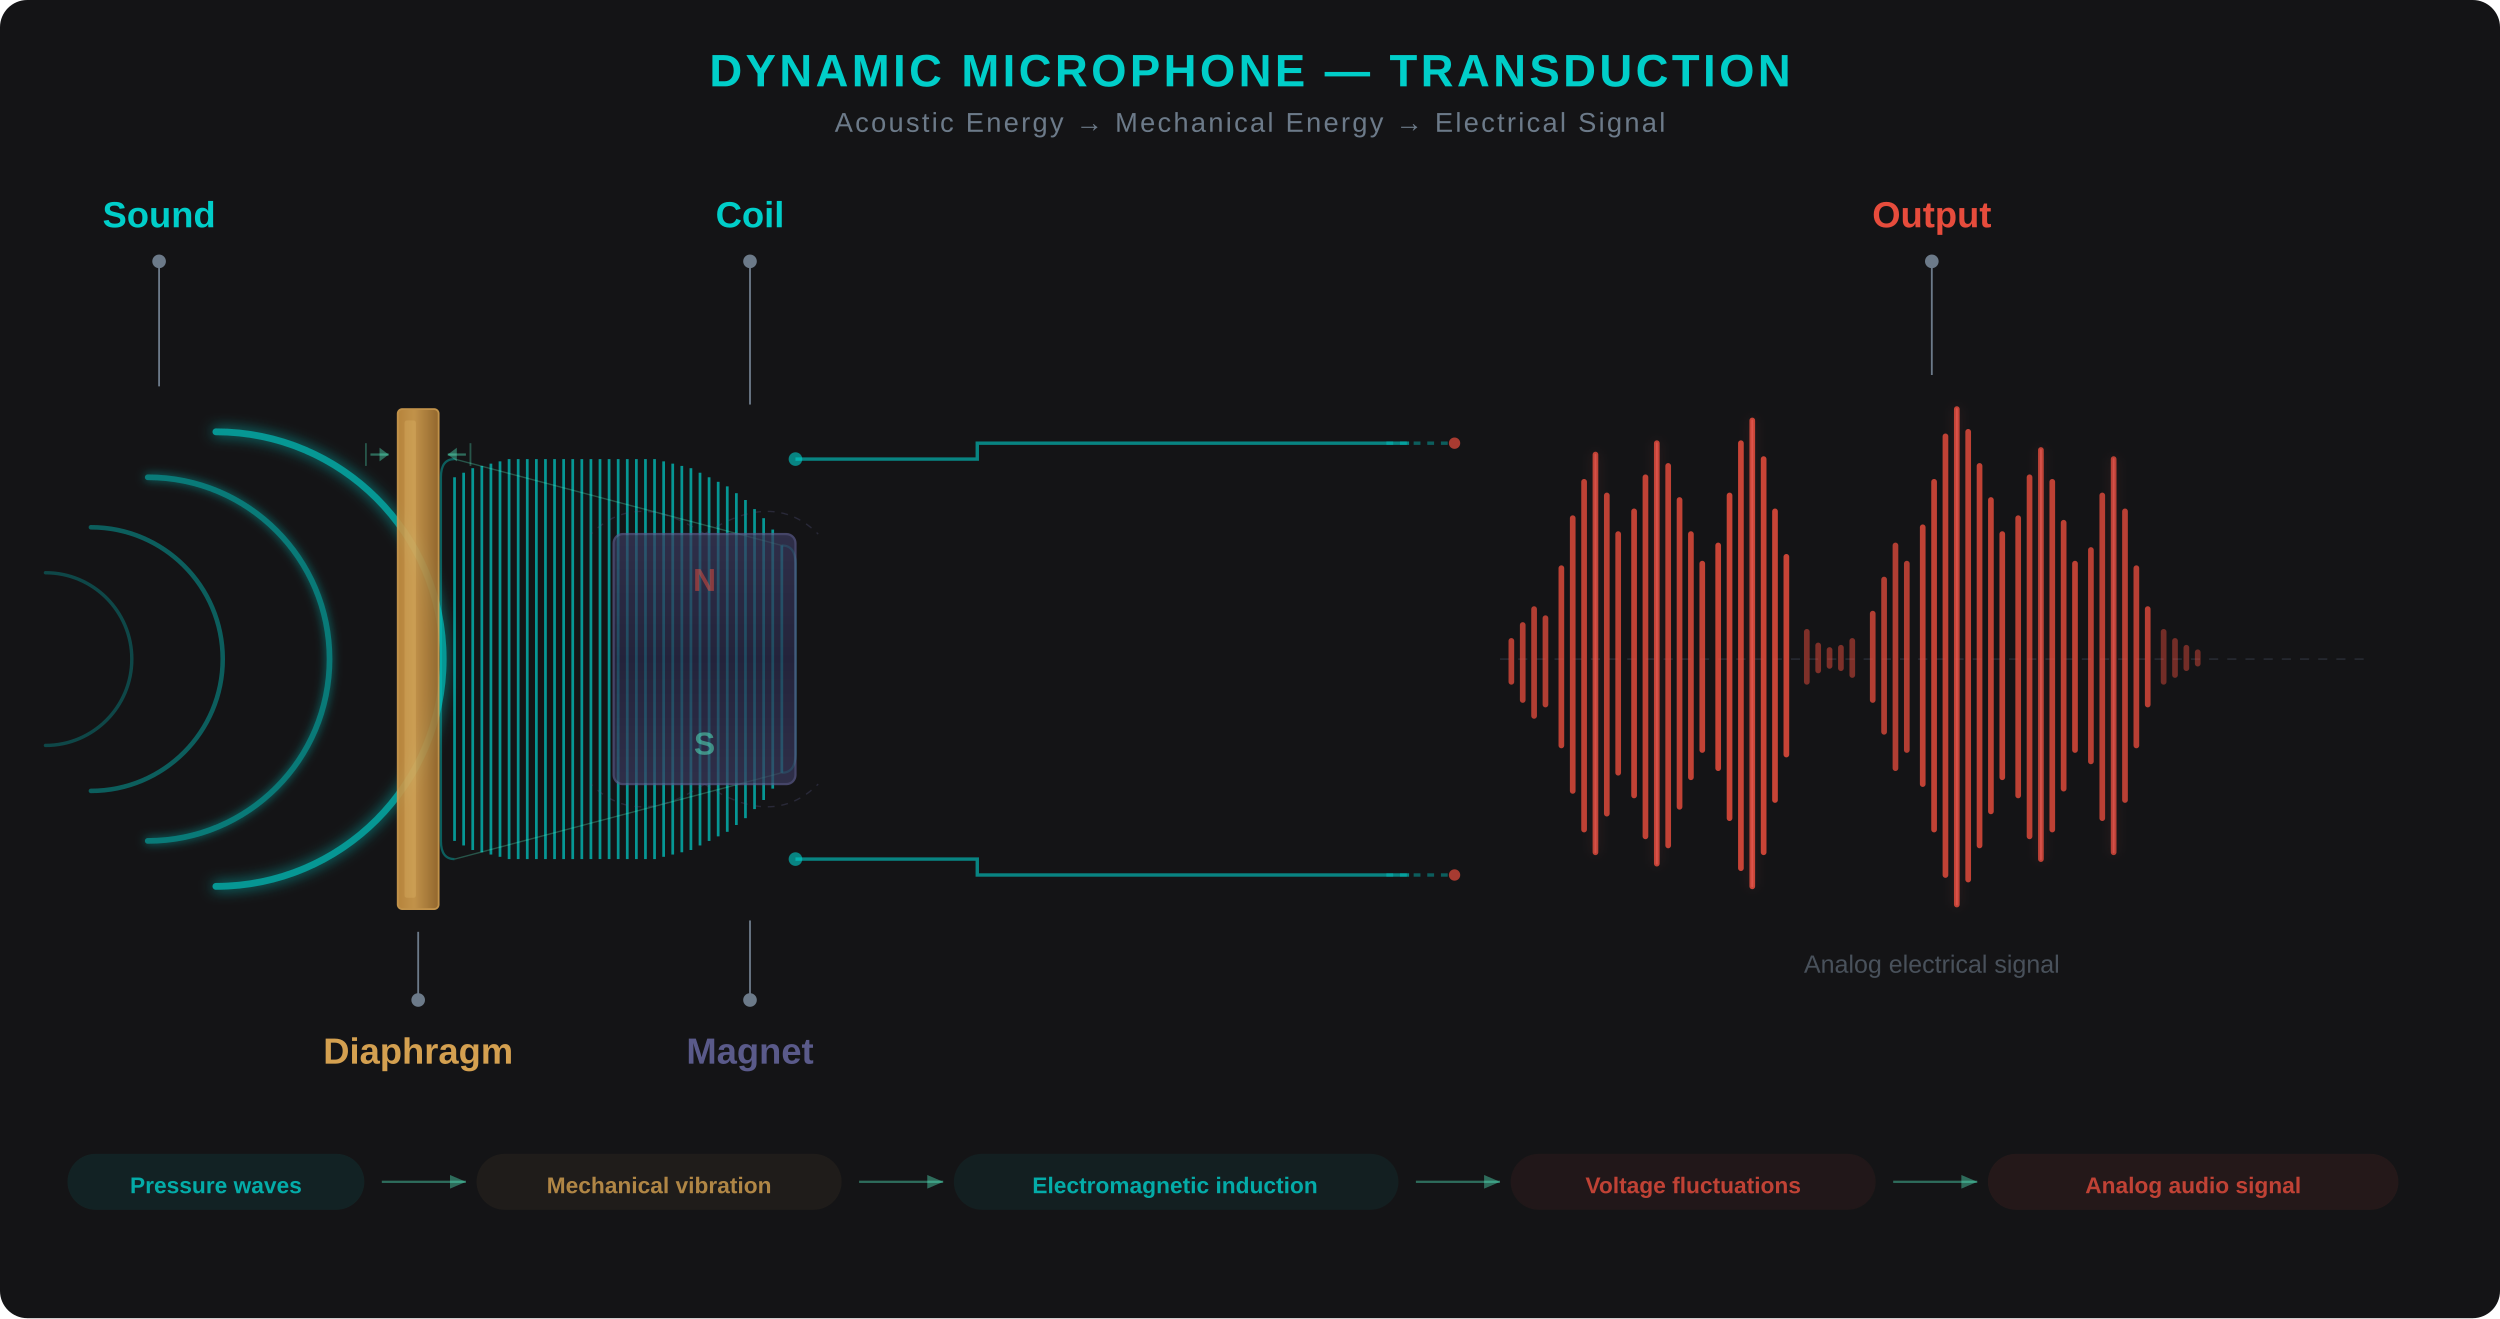
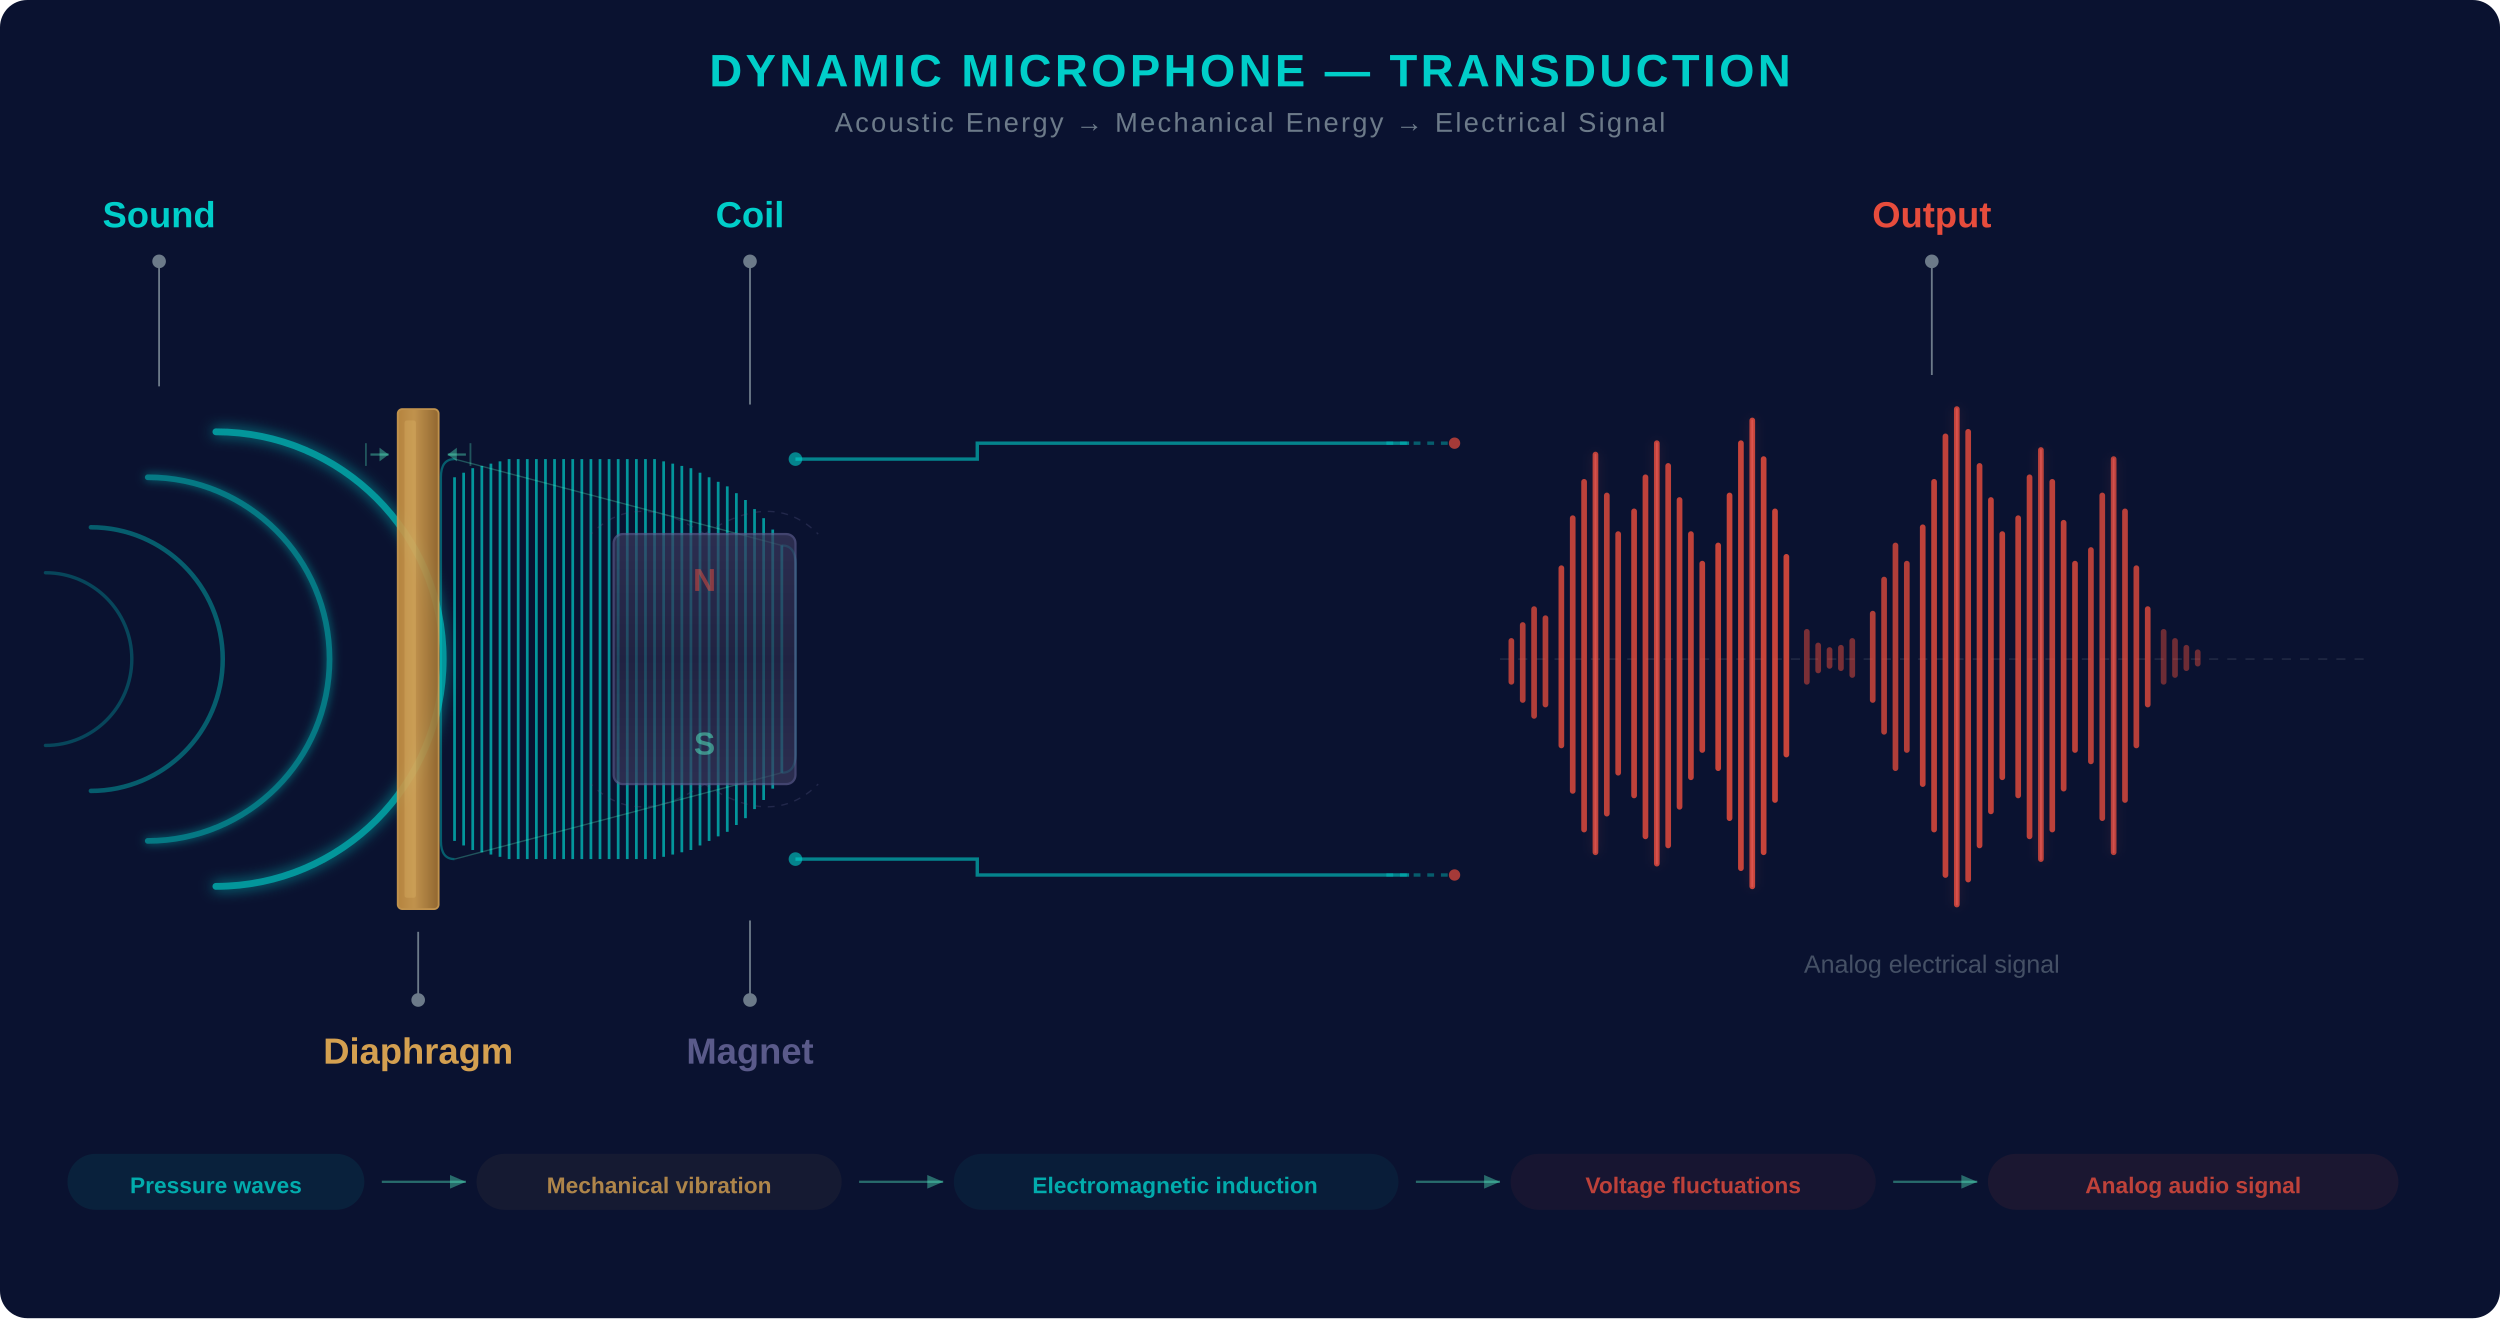
<svg xmlns="http://www.w3.org/2000/svg" viewBox="0 0 1100 580" width="1100" height="580">
  <defs>
    <linearGradient id="bgGrad" x1="0%" y1="0%" x2="0%" y2="100%">
-       <stop offset="0%" stop-color="#141416" />
-       <stop offset="100%" stop-color="#141416" />
+       <stop offset="0%" stop-color="#0a1230" />
+       <stop offset="100%" stop-color="#0a1230" />
    </linearGradient>
    <filter id="glow">
      <feGaussianBlur stdDeviation="3" result="coloredBlur" />
      <feMerge>
        <feMergeNode in="coloredBlur" />
        <feMergeNode in="SourceGraphic" />
      </feMerge>
    </filter>
    <filter id="glowSoft">
      <feGaussianBlur stdDeviation="2" result="coloredBlur" />
      <feMerge>
        <feMergeNode in="coloredBlur" />
        <feMergeNode in="SourceGraphic" />
      </feMerge>
    </filter>
    <filter id="glowRed">
      <feGaussianBlur stdDeviation="2.5" result="coloredBlur" />
      <feMerge>
        <feMergeNode in="coloredBlur" />
        <feMergeNode in="SourceGraphic" />
      </feMerge>
    </filter>
    <linearGradient id="diaphragmGrad" x1="0%" y1="0%" x2="100%" y2="0%">
      <stop offset="0%" stop-color="#c89040" />
      <stop offset="40%" stop-color="#d4a050" />
      <stop offset="100%" stop-color="#a07030" />
    </linearGradient>
    <linearGradient id="magnetGrad" x1="0%" y1="0%" x2="0%" y2="100%">
      <stop offset="0%" stop-color="#3a3a5e" />
      <stop offset="50%" stop-color="#2a2a4a" />
      <stop offset="100%" stop-color="#3a3a5e" />
    </linearGradient>
  </defs>
  <rect width="1100" height="580" fill="url(#bgGrad)" rx="12" />
  <text x="550" y="38" text-anchor="middle" fill="#00CEC9" font-family="Segoe UI, Arial, sans-serif" font-size="20" font-weight="bold" letter-spacing="1.5">DYNAMIC MICROPHONE — TRANSDUCTION</text>
  <text x="550" y="58" text-anchor="middle" fill="#6c7a89" font-family="Segoe UI, Arial, sans-serif" font-size="12" letter-spacing="1">Acoustic Energy → Mechanical Energy → Electrical Signal</text>
  <g transform="translate(95, 290)">
    <path d="M 0,-100 A 100,100 0 0,1 0,100" fill="none" stroke="#00CEC9" stroke-width="3" opacity="0.7" filter="url(#glow)" stroke-linecap="round" />
    <path d="M -30,-80 A 80,80 0 0,1 -30,80" fill="none" stroke="#00CEC9" stroke-width="2.5" opacity="0.55" filter="url(#glowSoft)" stroke-linecap="round" />
    <path d="M -55,-58 A 58,58 0 0,1 -55,58" fill="none" stroke="#00CEC9" stroke-width="2" opacity="0.4" stroke-linecap="round" />
    <path d="M -75,-38 A 38,38 0 0,1 -75,38" fill="none" stroke="#00CEC9" stroke-width="1.5" opacity="0.28" stroke-linecap="round" />
  </g>
  <line x1="70" y1="115" x2="70" y2="170" stroke="#6c7a89" stroke-width="0.8" />
  <circle cx="70" cy="115" r="3" fill="#6c7a89" />
  <text x="70" y="100" text-anchor="middle" fill="#00CEC9" font-family="Segoe UI, Arial, sans-serif" font-size="16" font-weight="bold">Sound</text>
  <g transform="translate(175, 290)">
    <rect x="0" y="-110" width="18" height="220" rx="2" fill="url(#diaphragmGrad)" stroke="#d4a050" stroke-width="0.8" opacity="0.9" />
    <rect x="3" y="-105" width="5" height="210" rx="1" fill="#e8c070" opacity="0.25" />
    <path d="M -12,-90 L -4,-90" stroke="#55efc4" stroke-width="1" opacity="0.4" marker-end="none" />
    <path d="M 30,-90 L 22,-90" stroke="#55efc4" stroke-width="1" opacity="0.4" />
    <line x1="-14" y1="-95" x2="-14" y2="-85" stroke="#55efc4" stroke-width="0.8" opacity="0.3" />
    <line x1="32" y1="-95" x2="32" y2="-85" stroke="#55efc4" stroke-width="0.8" opacity="0.3" />
    <polygon points="-4,-90 -8,-93 -8,-87" fill="#55efc4" opacity="0.4" />
    <polygon points="22,-90 26,-93 26,-87" fill="#55efc4" opacity="0.4" />
  </g>
  <line x1="184" y1="440" x2="184" y2="410" stroke="#6c7a89" stroke-width="0.8" />
  <circle cx="184" cy="440" r="3" fill="#6c7a89" />
  <text x="184" y="468" text-anchor="middle" fill="#d4a050" font-family="Segoe UI, Arial, sans-serif" font-size="16" font-weight="bold">Diaphragm</text>
  <g transform="translate(200, 290)">
    <g stroke="#00CEC9" stroke-width="1.2" opacity="0.7">
      <line x1="0" y1="-80" x2="0" y2="80" />
      <line x1="4" y1="-82" x2="4" y2="82" />
      <line x1="8" y1="-84" x2="8" y2="84" />
      <line x1="12" y1="-85" x2="12" y2="85" />
      <line x1="16" y1="-86" x2="16" y2="86" />
      <line x1="20" y1="-87" x2="20" y2="87" />
      <line x1="24" y1="-88" x2="24" y2="88" />
      <line x1="28" y1="-88" x2="28" y2="88" />
      <line x1="32" y1="-88" x2="32" y2="88" />
      <line x1="36" y1="-88" x2="36" y2="88" />
      <line x1="40" y1="-88" x2="40" y2="88" />
      <line x1="44" y1="-88" x2="44" y2="88" />
      <line x1="48" y1="-88" x2="48" y2="88" />
      <line x1="52" y1="-88" x2="52" y2="88" />
      <line x1="56" y1="-88" x2="56" y2="88" />
      <line x1="60" y1="-88" x2="60" y2="88" />
      <line x1="64" y1="-88" x2="64" y2="88" />
      <line x1="68" y1="-88" x2="68" y2="88" />
      <line x1="72" y1="-88" x2="72" y2="88" />
      <line x1="76" y1="-88" x2="76" y2="88" />
      <line x1="80" y1="-88" x2="80" y2="88" />
      <line x1="84" y1="-88" x2="84" y2="88" />
      <line x1="88" y1="-88" x2="88" y2="88" />
      <line x1="92" y1="-87" x2="92" y2="87" />
      <line x1="96" y1="-86" x2="96" y2="86" />
      <line x1="100" y1="-85" x2="100" y2="85" />
      <line x1="104" y1="-84" x2="104" y2="84" />
      <line x1="108" y1="-82" x2="108" y2="82" />
      <line x1="112" y1="-80" x2="112" y2="80" />
      <line x1="116" y1="-78" x2="116" y2="78" />
      <line x1="120" y1="-76" x2="120" y2="76" />
      <line x1="124" y1="-73" x2="124" y2="73" />
      <line x1="128" y1="-70" x2="128" y2="70" />
      <line x1="132" y1="-66" x2="132" y2="66" />
      <line x1="136" y1="-62" x2="136" y2="62" />
      <line x1="140" y1="-57" x2="140" y2="57" />
      <line x1="144" y1="-50" x2="144" y2="50" />
    </g>
    <path d="M 0,-88 Q -6,-88 -6,-80 L -6,80 Q -6,88 0,88" fill="none" stroke="#00CEC9" stroke-width="1" opacity="0.4" />
    <path d="M 144,-50 Q 150,-50 150,-42 L 150,42 Q 150,50 144,50" fill="none" stroke="#00CEC9" stroke-width="1" opacity="0.4" />
    <line x1="0" y1="-88" x2="144" y2="-50" stroke="#55efc4" stroke-width="0.6" opacity="0.3" />
    <line x1="0" y1="88" x2="144" y2="50" stroke="#55efc4" stroke-width="0.6" opacity="0.3" />
  </g>
  <line x1="330" y1="115" x2="330" y2="178" stroke="#6c7a89" stroke-width="0.8" />
  <circle cx="330" cy="115" r="3" fill="#6c7a89" />
  <text x="330" y="100" text-anchor="middle" fill="#00CEC9" font-family="Segoe UI, Arial, sans-serif" font-size="16" font-weight="bold">Coil</text>
  <g transform="translate(260, 290)">
    <rect x="10" y="-55" width="80" height="110" rx="4" fill="url(#magnetGrad)" stroke="#5a5a8a" stroke-width="1" opacity="0.7" />
    <text x="50" y="-30" text-anchor="middle" fill="#E74C3C" font-family="Segoe UI, Arial, sans-serif" font-size="14" font-weight="bold" opacity="0.5">N</text>
    <text x="50" y="42" text-anchor="middle" fill="#55efc4" font-family="Segoe UI, Arial, sans-serif" font-size="14" font-weight="bold" opacity="0.5">S</text>
    <path d="M 50,-55 Q 80,-75 100,-55" fill="none" stroke="#5a5a8a" stroke-width="0.6" opacity="0.3" stroke-dasharray="3,3" />
    <path d="M 50,-55 Q 20,-75 0,-55" fill="none" stroke="#5a5a8a" stroke-width="0.6" opacity="0.3" stroke-dasharray="3,3" />
    <path d="M 50,55 Q 80,75 100,55" fill="none" stroke="#5a5a8a" stroke-width="0.6" opacity="0.3" stroke-dasharray="3,3" />
    <path d="M 50,55 Q 20,75 0,55" fill="none" stroke="#5a5a8a" stroke-width="0.6" opacity="0.3" stroke-dasharray="3,3" />
  </g>
  <line x1="330" y1="440" x2="330" y2="405" stroke="#6c7a89" stroke-width="0.8" />
  <circle cx="330" cy="440" r="3" fill="#6c7a89" />
  <text x="330" y="468" text-anchor="middle" fill="#5a5a8a" font-family="Segoe UI, Arial, sans-serif" font-size="16" font-weight="bold">Magnet</text>
  <g>
    <path d="M 350,202 L 430,202 L 430,195 L 620,195" fill="none" stroke="#00CEC9" stroke-width="1.5" opacity="0.6" />
    <path d="M 350,378 L 430,378 L 430,385 L 620,385" fill="none" stroke="#00CEC9" stroke-width="1.5" opacity="0.6" />
    <circle cx="350" cy="202" r="3" fill="#00CEC9" opacity="0.6" />
    <circle cx="350" cy="378" r="3" fill="#00CEC9" opacity="0.6" />
    <line x1="610" y1="195" x2="640" y2="195" stroke="#00CEC9" stroke-width="1.5" opacity="0.4" stroke-dasharray="3,3" />
    <line x1="610" y1="385" x2="640" y2="385" stroke="#00CEC9" stroke-width="1.5" opacity="0.4" stroke-dasharray="3,3" />
    <circle cx="640" cy="195" r="2.5" fill="#E74C3C" opacity="0.7" />
    <circle cx="640" cy="385" r="2.5" fill="#E74C3C" opacity="0.7" />
  </g>
  <g transform="translate(660, 290)">
    <line x1="0" y1="0" x2="380" y2="0" stroke="#4a5568" stroke-width="0.6" stroke-dasharray="4,4" opacity="0.4" />
    <g stroke="#E74C3C" stroke-width="2.5" opacity="0.75" stroke-linecap="round">
      <line x1="5" y1="-8" x2="5" y2="10" />
      <line x1="10" y1="-15" x2="10" y2="18" />
      <line x1="15" y1="-22" x2="15" y2="25" />
      <line x1="20" y1="-18" x2="20" y2="20" />
    </g>
    <g stroke="#E74C3C" stroke-width="2.5" opacity="0.8" stroke-linecap="round">
      <line x1="27" y1="-40" x2="27" y2="38" />
      <line x1="32" y1="-62" x2="32" y2="58" />
      <line x1="37" y1="-78" x2="37" y2="75" />
      <line x1="42" y1="-90" x2="42" y2="85" />
      <line x1="47" y1="-72" x2="47" y2="68" />
      <line x1="52" y1="-55" x2="52" y2="50" />
    </g>
    <g stroke="#E74C3C" stroke-width="2.5" opacity="0.82" stroke-linecap="round">
      <line x1="59" y1="-65" x2="59" y2="60" />
      <line x1="64" y1="-80" x2="64" y2="78" />
      <line x1="69" y1="-95" x2="69" y2="90" />
      <line x1="74" y1="-85" x2="74" y2="82" />
      <line x1="79" y1="-70" x2="79" y2="65" />
      <line x1="84" y1="-55" x2="84" y2="52" />
      <line x1="89" y1="-42" x2="89" y2="40" />
    </g>
    <g stroke="#E74C3C" stroke-width="2.5" opacity="0.85" stroke-linecap="round">
      <line x1="96" y1="-50" x2="96" y2="48" />
      <line x1="101" y1="-72" x2="101" y2="70" />
      <line x1="106" y1="-95" x2="106" y2="92" />
      <line x1="111" y1="-105" x2="111" y2="100" />
      <line x1="116" y1="-88" x2="116" y2="85" />
      <line x1="121" y1="-65" x2="121" y2="62" />
      <line x1="126" y1="-45" x2="126" y2="42" />
    </g>
    <g stroke="#E74C3C" stroke-width="2.5" opacity="0.5" stroke-linecap="round">
      <line x1="135" y1="-12" x2="135" y2="10" />
      <line x1="140" y1="-6" x2="140" y2="5" />
      <line x1="145" y1="-4" x2="145" y2="3" />
      <line x1="150" y1="-5" x2="150" y2="4" />
      <line x1="155" y1="-8" x2="155" y2="7" />
    </g>
    <g stroke="#E74C3C" stroke-width="2.5" opacity="0.75" stroke-linecap="round">
      <line x1="164" y1="-20" x2="164" y2="18" />
      <line x1="169" y1="-35" x2="169" y2="32" />
      <line x1="174" y1="-50" x2="174" y2="48" />
      <line x1="179" y1="-42" x2="179" y2="40" />
    </g>
    <g stroke="#E74C3C" stroke-width="2.5" opacity="0.82" stroke-linecap="round">
      <line x1="186" y1="-58" x2="186" y2="55" />
      <line x1="191" y1="-78" x2="191" y2="75" />
      <line x1="196" y1="-98" x2="196" y2="95" />
      <line x1="201" y1="-110" x2="201" y2="108" />
      <line x1="206" y1="-100" x2="206" y2="97" />
      <line x1="211" y1="-85" x2="211" y2="82" />
      <line x1="216" y1="-70" x2="216" y2="67" />
      <line x1="221" y1="-55" x2="221" y2="52" />
    </g>
    <g stroke="#E74C3C" stroke-width="2.5" opacity="0.8" stroke-linecap="round">
      <line x1="228" y1="-62" x2="228" y2="60" />
      <line x1="233" y1="-80" x2="233" y2="78" />
      <line x1="238" y1="-92" x2="238" y2="88" />
      <line x1="243" y1="-78" x2="243" y2="75" />
      <line x1="248" y1="-60" x2="248" y2="57" />
      <line x1="253" y1="-42" x2="253" y2="40" />
    </g>
    <g stroke="#E74C3C" stroke-width="2.5" opacity="0.78" stroke-linecap="round">
      <line x1="260" y1="-48" x2="260" y2="45" />
      <line x1="265" y1="-72" x2="265" y2="70" />
      <line x1="270" y1="-88" x2="270" y2="85" />
      <line x1="275" y1="-65" x2="275" y2="62" />
      <line x1="280" y1="-40" x2="280" y2="38" />
      <line x1="285" y1="-22" x2="285" y2="20" />
    </g>
    <g stroke="#E74C3C" stroke-width="2.5" opacity="0.45" stroke-linecap="round">
      <line x1="292" y1="-12" x2="292" y2="10" />
      <line x1="297" y1="-8" x2="297" y2="7" />
      <line x1="302" y1="-5" x2="302" y2="4" />
      <line x1="307" y1="-3" x2="307" y2="2" />
    </g>
    <g stroke="#FF6B6B" stroke-width="0.8" opacity="0.4" stroke-linecap="round" filter="url(#glowRed)">
      <line x1="42" y1="-90" x2="42" y2="85" />
      <line x1="69" y1="-95" x2="69" y2="90" />
      <line x1="111" y1="-105" x2="111" y2="100" />
      <line x1="201" y1="-110" x2="201" y2="108" />
      <line x1="238" y1="-92" x2="238" y2="88" />
      <line x1="270" y1="-88" x2="270" y2="85" />
    </g>
  </g>
  <text x="850" y="100" text-anchor="middle" fill="#E74C3C" font-family="Segoe UI, Arial, sans-serif" font-size="16" font-weight="bold">Output</text>
  <circle cx="850" cy="115" r="3" fill="#6c7a89" />
  <line x1="850" y1="115" x2="850" y2="165" stroke="#6c7a89" stroke-width="0.8" />
  <text x="850" y="428" text-anchor="middle" fill="#6c7a89" font-family="Segoe UI, Arial, sans-serif" font-size="11" opacity="0.6">Analog electrical signal</text>
  <g transform="translate(0, 520)">
    <rect x="30" y="-12" width="130" height="24" rx="12" fill="#00CEC9" opacity="0.08" stroke="#00CEC9" stroke-width="0.6" />
    <text x="95" y="5" text-anchor="middle" fill="#00CEC9" font-family="Segoe UI, Arial, sans-serif" font-size="10" font-weight="600" opacity="0.8">Pressure waves</text>
    <line x1="168" y1="0" x2="205" y2="0" stroke="#55efc4" stroke-width="1" opacity="0.4" />
    <polygon points="205,0 198,-3 198,3" fill="#55efc4" opacity="0.4" />
    <rect x="210" y="-12" width="160" height="24" rx="12" fill="#d4a050" opacity="0.06" stroke="#d4a050" stroke-width="0.6" />
    <text x="290" y="5" text-anchor="middle" fill="#d4a050" font-family="Segoe UI, Arial, sans-serif" font-size="10" font-weight="600" opacity="0.8">Mechanical vibration</text>
    <line x1="378" y1="0" x2="415" y2="0" stroke="#55efc4" stroke-width="1" opacity="0.4" />
    <polygon points="415,0 408,-3 408,3" fill="#55efc4" opacity="0.4" />
    <rect x="420" y="-12" width="195" height="24" rx="12" fill="#00CEC9" opacity="0.06" stroke="#00CEC9" stroke-width="0.6" />
    <text x="517" y="5" text-anchor="middle" fill="#00CEC9" font-family="Segoe UI, Arial, sans-serif" font-size="10" font-weight="600" opacity="0.8">Electromagnetic induction</text>
    <line x1="623" y1="0" x2="660" y2="0" stroke="#55efc4" stroke-width="1" opacity="0.4" />
    <polygon points="660,0 653,-3 653,3" fill="#55efc4" opacity="0.4" />
    <rect x="665" y="-12" width="160" height="24" rx="12" fill="#E74C3C" opacity="0.06" stroke="#E74C3C" stroke-width="0.6" />
    <text x="745" y="5" text-anchor="middle" fill="#E74C3C" font-family="Segoe UI, Arial, sans-serif" font-size="10" font-weight="600" opacity="0.8">Voltage fluctuations</text>
    <line x1="833" y1="0" x2="870" y2="0" stroke="#55efc4" stroke-width="1" opacity="0.4" />
    <polygon points="870,0 863,-3 863,3" fill="#55efc4" opacity="0.4" />
    <rect x="875" y="-12" width="180" height="24" rx="12" fill="#E74C3C" opacity="0.08" stroke="#E74C3C" stroke-width="0.6" />
    <text x="965" y="5" text-anchor="middle" fill="#E74C3C" font-family="Segoe UI, Arial, sans-serif" font-size="10" font-weight="600" opacity="0.8">Analog audio signal</text>
  </g>
</svg>
